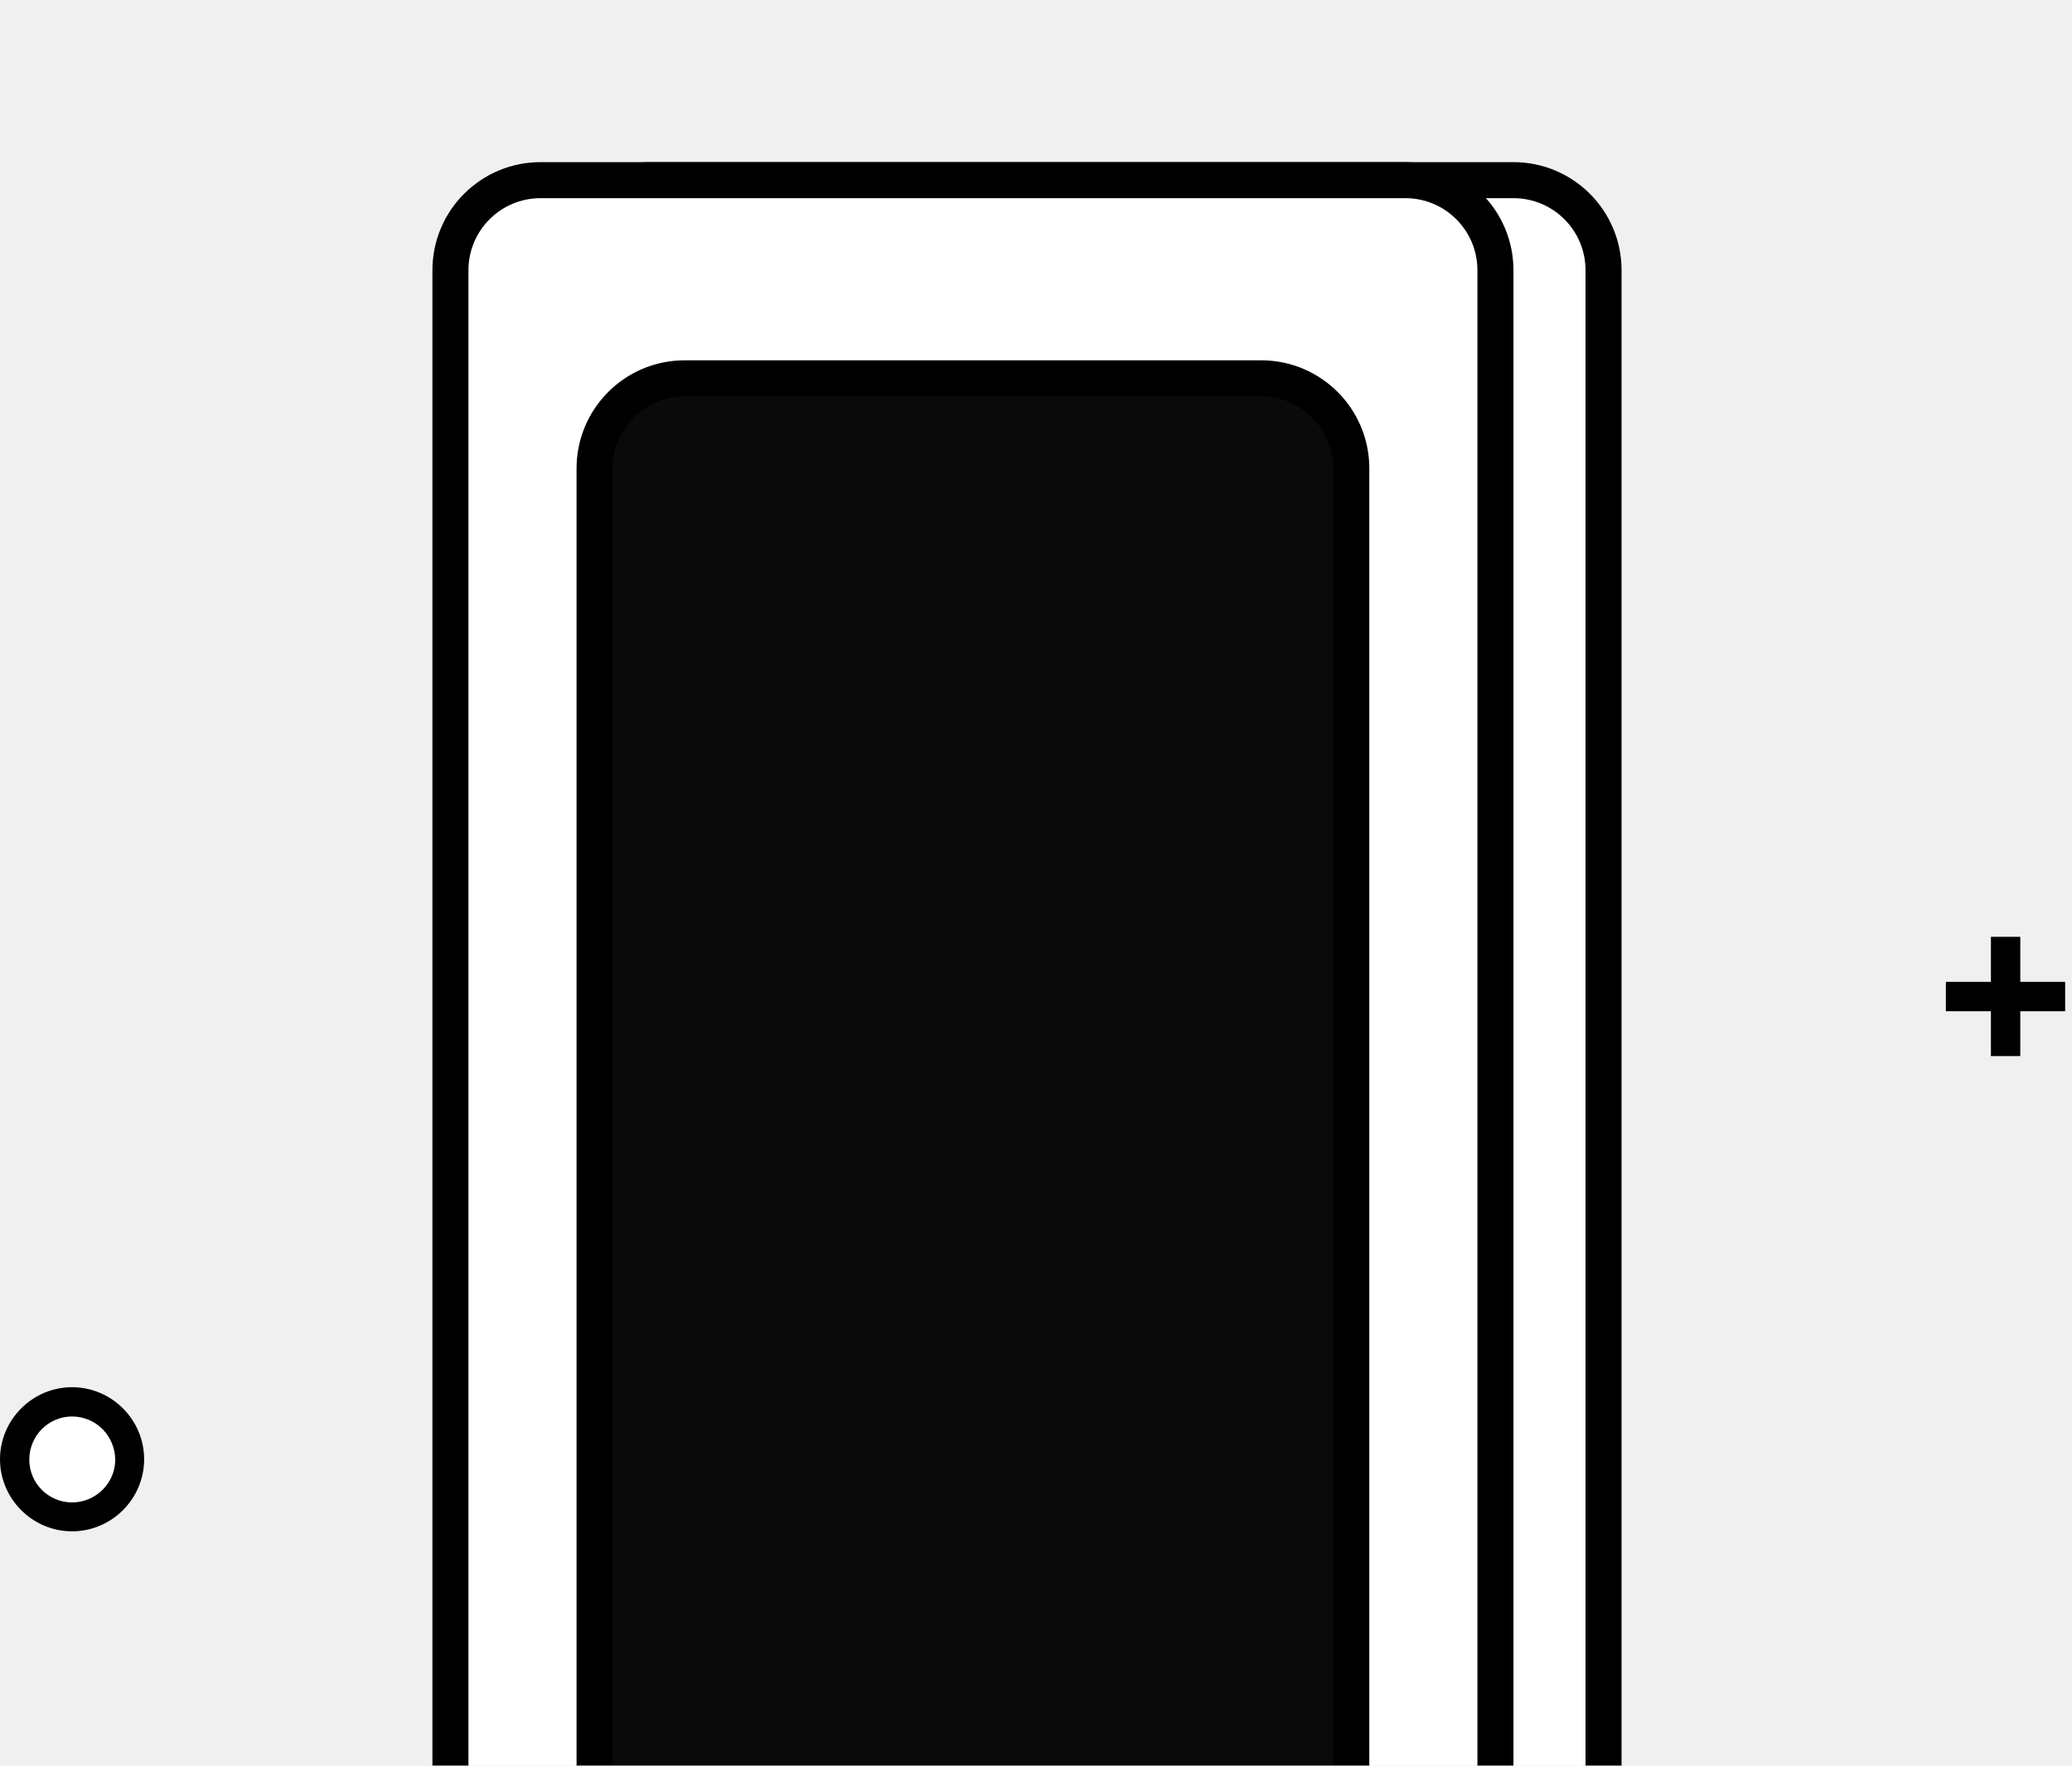
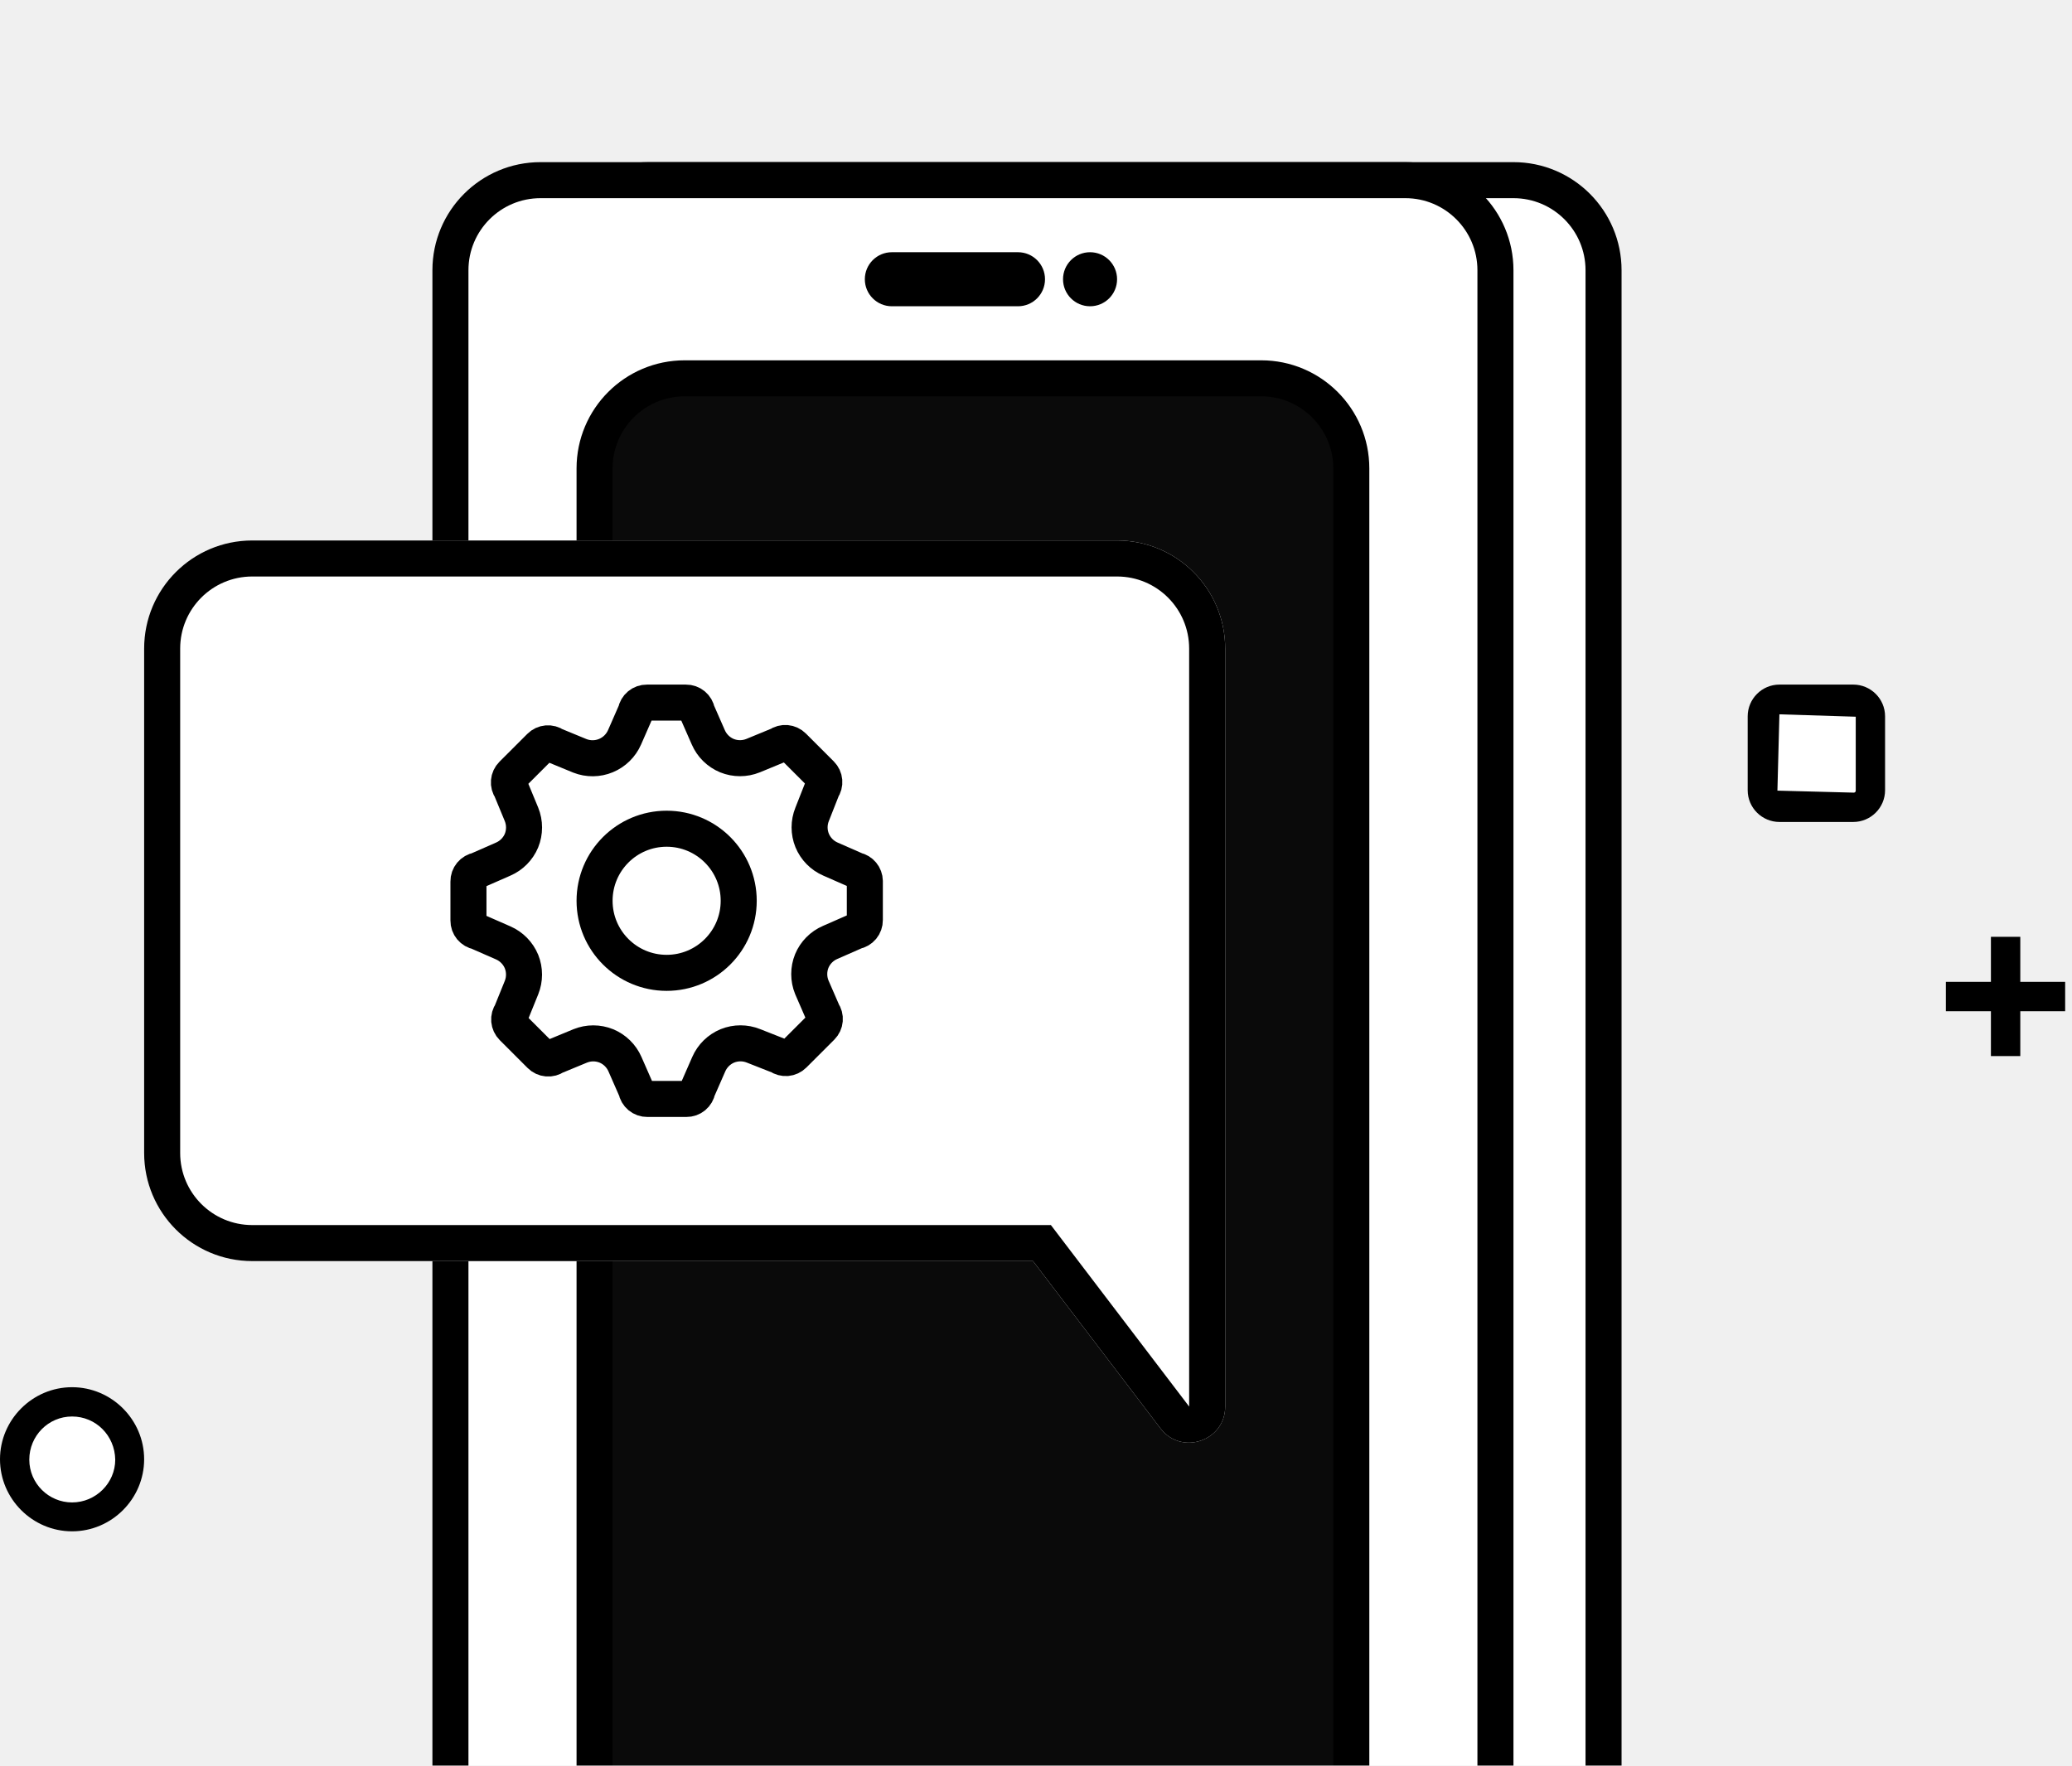
<svg xmlns="http://www.w3.org/2000/svg" width="115" height="98" viewBox="0 0 115 98" fill="none">
  <path d="M112.13 52H110.5V58.62H112.13V52Z" fill="black" />
  <path d="M114.62 54.5H108V56.13H114.62V54.5Z" fill="black" />
  <path d="M3.997 84.186C5.757 84.186 7.184 82.759 7.184 80.999C7.184 79.239 5.757 77.812 3.997 77.812C2.237 77.812 0.81 79.239 0.81 80.999C0.81 82.759 2.237 84.186 3.997 84.186Z" fill="white" />
  <path d="M4 85C1.802 85 0 83.198 0 81C0 78.802 1.802 77 4 77C6.198 77 8 78.802 8 81C8 83.198 6.198 85 4 85ZM4 78.626C2.681 78.626 1.626 79.703 1.626 81.022C1.626 82.341 2.703 83.396 4 83.396C5.319 83.396 6.396 82.319 6.396 81.022C6.374 79.681 5.319 78.626 4 78.626Z" fill="black" />
  <mask id="mask0" mask-type="alpha" maskUnits="userSpaceOnUse" x="3" y="0" width="102" height="98">
    <path d="M3 0H105V98H3V0Z" fill="#C4C4C4" />
  </mask>
  <g mask="url(#mask0)">
    <rect x="31" y="10" width="58" height="96" rx="5" fill="white" stroke="black" stroke-width="2" />
    <rect x="25" y="10" width="58" height="96" rx="5" fill="white" stroke="black" stroke-width="2" />
    <path d="M33 26C33 23.239 35.239 21 38 21H70C72.761 21 75 23.239 75 26V103C75 105.761 72.761 108 70 108H38C35.239 108 33 105.761 33 103V26Z" fill="#0A0A0A" stroke="black" stroke-width="2" />
  </g>
+   <rect x="48" y="14" width="10" height="3" rx="1.5" fill="black" />
+   <rect x="59" y="14" width="3" height="3" rx="1.5" fill="black" />
+   <mask id="path-11-inside-1" fill="white">
+     <path fill-rule="evenodd" clip-rule="evenodd" d="M62 30C65.314 30 68 32.686 68 36V68V70V78.074C68 79.988 65.569 80.809 64.409 79.286L57.336 70H14C10.686 70 8 67.314 8 64V36C8 32.686 10.686 30 14 30H62Z" />
+   </mask>
+   <path fill-rule="evenodd" clip-rule="evenodd" d="M62 30C65.314 30 68 32.686 68 36V68V70V78.074C68 79.988 65.569 80.809 64.409 79.286L57.336 70H14C10.686 70 8 67.314 8 64V36C8 32.686 10.686 30 14 30H62Z" fill="white" />
+   <path d="M64.409 79.286L66 78.074H66L64.409 79.286ZM57.336 70V68H58.327L58.927 68.788L57.336 70ZM66 36C66 33.791 64.209 32 62 32V28C66.418 28 70 31.582 70 36H66ZM66 68V36H70V68H66ZM66 70V68H70V70H66ZM66 78.074V70H70V78.074H66ZM66 78.074C66.008 78.085 66.014 78.09 66.016 78.092C66.017 78.093 66.017 78.093 66.014 78.091C66.011 78.089 66.007 78.086 66.002 78.084C65.997 78.082 65.993 78.08 65.989 78.079C65.981 78.077 65.978 78.078 65.981 78.078C65.984 78.078 65.991 78.077 66 78.074C66.009 78.071 66.015 78.067 66.017 78.065C66.02 78.064 66.017 78.065 66.012 78.072C66.01 78.075 66.007 78.079 66.005 78.083C66.002 78.088 66 78.092 65.999 78.096C65.998 78.099 65.998 78.1 65.999 78.097C65.999 78.095 66 78.087 66 78.074H70C70 81.903 65.138 83.543 62.818 80.498L66 78.074ZM58.927 68.788L66 78.074L62.818 80.498L55.745 71.212L58.927 68.788ZM14 68H57.336V72H14V68ZM10 64C10 66.209 11.791 68 14 68V72C9.582 72 6 68.418 6 64H10ZM10 36V64H6V36H10ZM14 32C11.791 32 10 33.791 10 36H6C6 31.582 9.582 28 14 28V32ZM62 32H14V28H62V32Z" fill="black" mask="url(#path-11-inside-1)" />
+   <path d="M47.504 48.305L46.091 47.685C45.631 47.485 45.267 47.114 45.075 46.65C44.887 46.185 44.887 45.665 45.075 45.2L45.639 43.769C45.723 43.649 45.763 43.504 45.75 43.358C45.738 43.212 45.674 43.076 45.571 42.972L44.021 41.423C43.918 41.32 43.781 41.256 43.636 41.243C43.49 41.231 43.344 41.27 43.225 41.355L41.797 41.944C41.331 42.132 40.812 42.132 40.346 41.944C39.883 41.752 39.512 41.387 39.312 40.927L38.692 39.514C38.667 39.369 38.59 39.237 38.477 39.143C38.363 39.049 38.22 38.998 38.072 39H35.903C35.755 38.998 35.612 39.049 35.498 39.143C35.385 39.237 35.309 39.369 35.283 39.514L34.664 40.927C34.463 41.386 34.093 41.749 33.631 41.941C33.169 42.133 32.651 42.138 32.185 41.956L30.772 41.374C30.652 41.289 30.507 41.25 30.361 41.262C30.215 41.275 30.079 41.338 29.976 41.442L28.426 42.991C28.323 43.094 28.259 43.231 28.247 43.377C28.234 43.523 28.274 43.668 28.358 43.787L28.944 45.203C29.133 45.67 29.133 46.193 28.944 46.66C28.75 47.121 28.386 47.49 27.927 47.688L26.514 48.308C26.369 48.333 26.237 48.41 26.143 48.523C26.049 48.637 25.998 48.78 26 48.928V51.097C25.998 51.245 26.049 51.388 26.143 51.502C26.237 51.615 26.369 51.691 26.514 51.717L27.927 52.336C28.387 52.537 28.752 52.908 28.944 53.371C29.131 53.836 29.131 54.356 28.944 54.821L28.374 56.228C28.289 56.348 28.25 56.493 28.262 56.639C28.275 56.785 28.338 56.921 28.442 57.025L29.991 58.574C30.094 58.677 30.231 58.741 30.377 58.753C30.523 58.766 30.668 58.726 30.787 58.642L32.203 58.056C32.669 57.868 33.188 57.868 33.654 58.056C34.117 58.248 34.488 58.613 34.688 59.073L35.308 60.486C35.333 60.631 35.41 60.763 35.523 60.857C35.637 60.951 35.78 61.002 35.928 61H38.097C38.245 61.002 38.388 60.951 38.502 60.857C38.615 60.763 38.691 60.631 38.717 60.486L39.336 59.073C39.537 58.611 39.909 58.245 40.374 58.053C40.839 57.866 41.357 57.866 41.821 58.053L43.253 58.617C43.372 58.702 43.518 58.741 43.663 58.729C43.809 58.716 43.946 58.653 44.049 58.549L45.599 57C45.702 56.896 45.766 56.76 45.778 56.614C45.791 56.468 45.751 56.323 45.667 56.203L45.056 54.797C44.867 54.33 44.867 53.807 45.056 53.34C45.249 52.879 45.614 52.51 46.073 52.312L47.486 51.692C47.631 51.667 47.763 51.59 47.857 51.477C47.951 51.363 48.002 51.22 48 51.072V48.903C47.998 48.762 47.947 48.626 47.857 48.517C47.767 48.408 47.643 48.333 47.504 48.305Z" stroke="black" stroke-width="2" />
+   <circle cx="37" cy="50" r="4" stroke="black" stroke-width="2" />
+   <path d="M102.863 44.83H98.761C98.248 44.83 97.825 44.406 97.825 43.894V39.792C97.825 39.279 98.248 38.855 98.761 38.855H102.863C103.376 38.855 103.8 39.279 103.8 39.792V43.894C103.8 44.406 103.376 44.83 102.863 44.83Z" fill="white" />
+   <path d="M102.863 45.625H98.761C97.803 45.625 97 44.844 97 43.863V39.761C97 38.803 97.78 38 98.761 38H102.863C103.822 38 104.625 38.78 104.625 39.761V43.863C104.625 44.844 103.822 45.625 102.863 45.625ZM98.761 39.65L98.65 43.886L102.886 43.997C102.953 43.997 102.997 43.953 102.997 43.886V39.783L98.761 39.65Z" fill="black" />
</svg>
